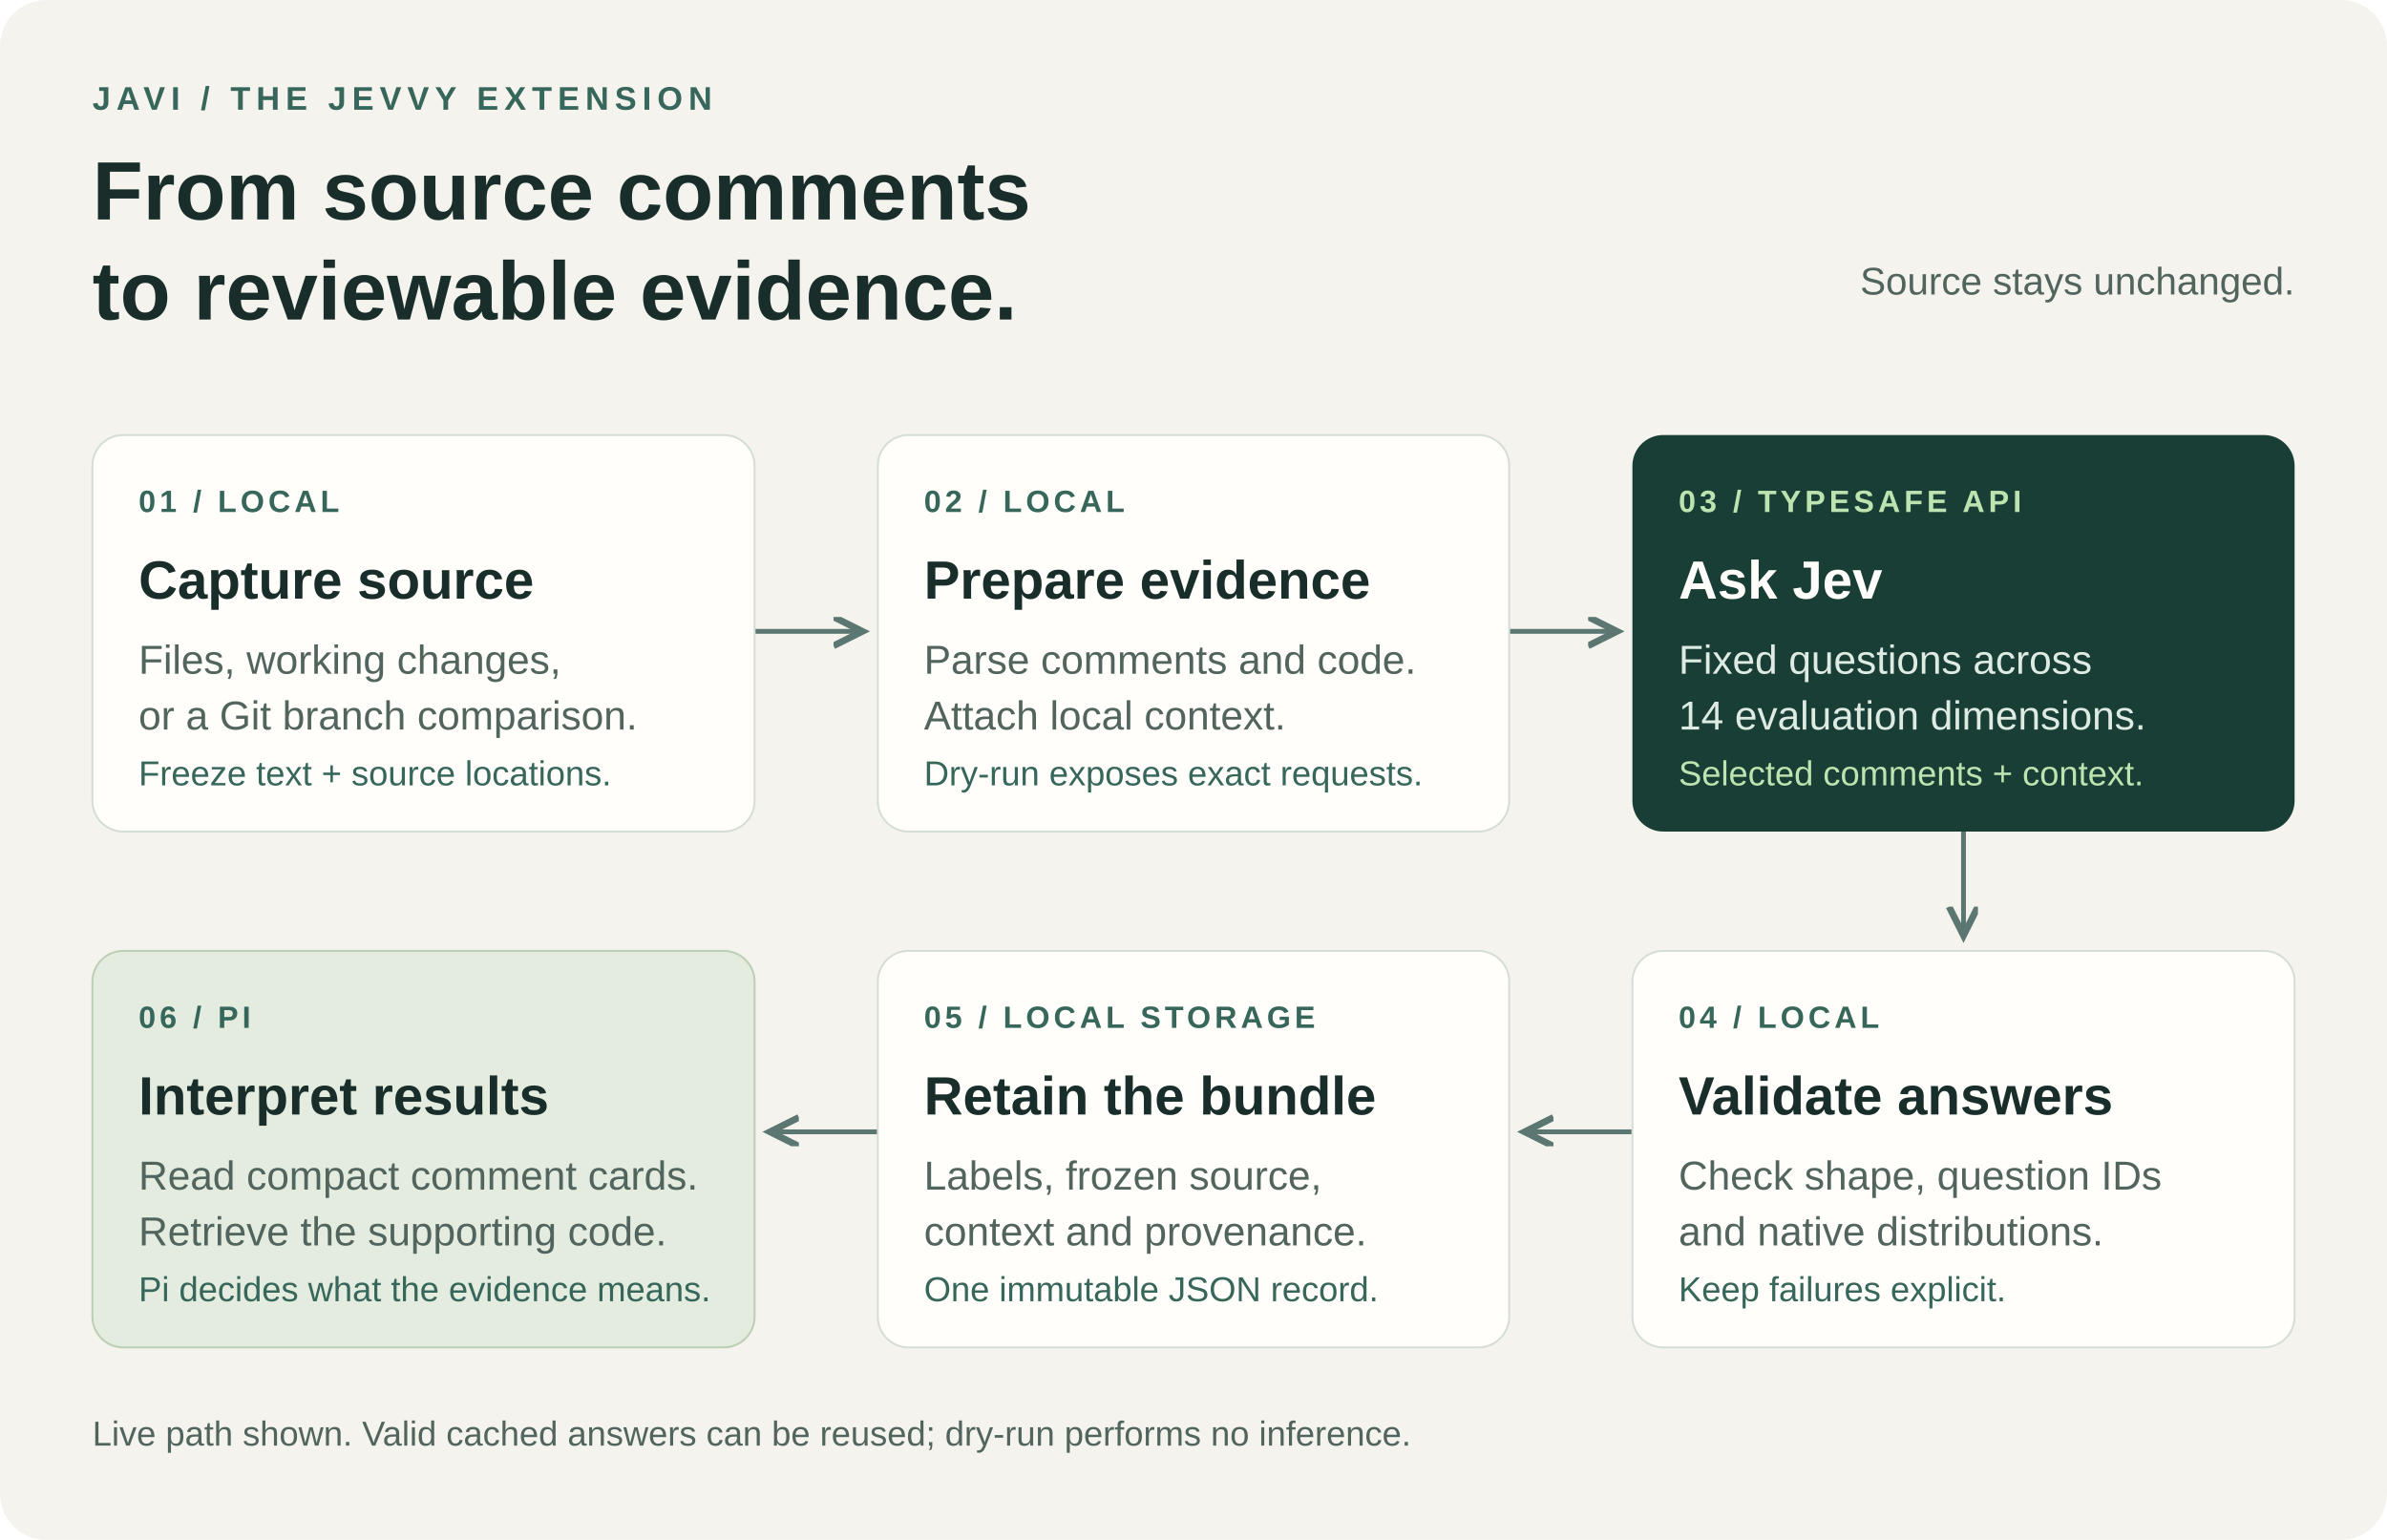
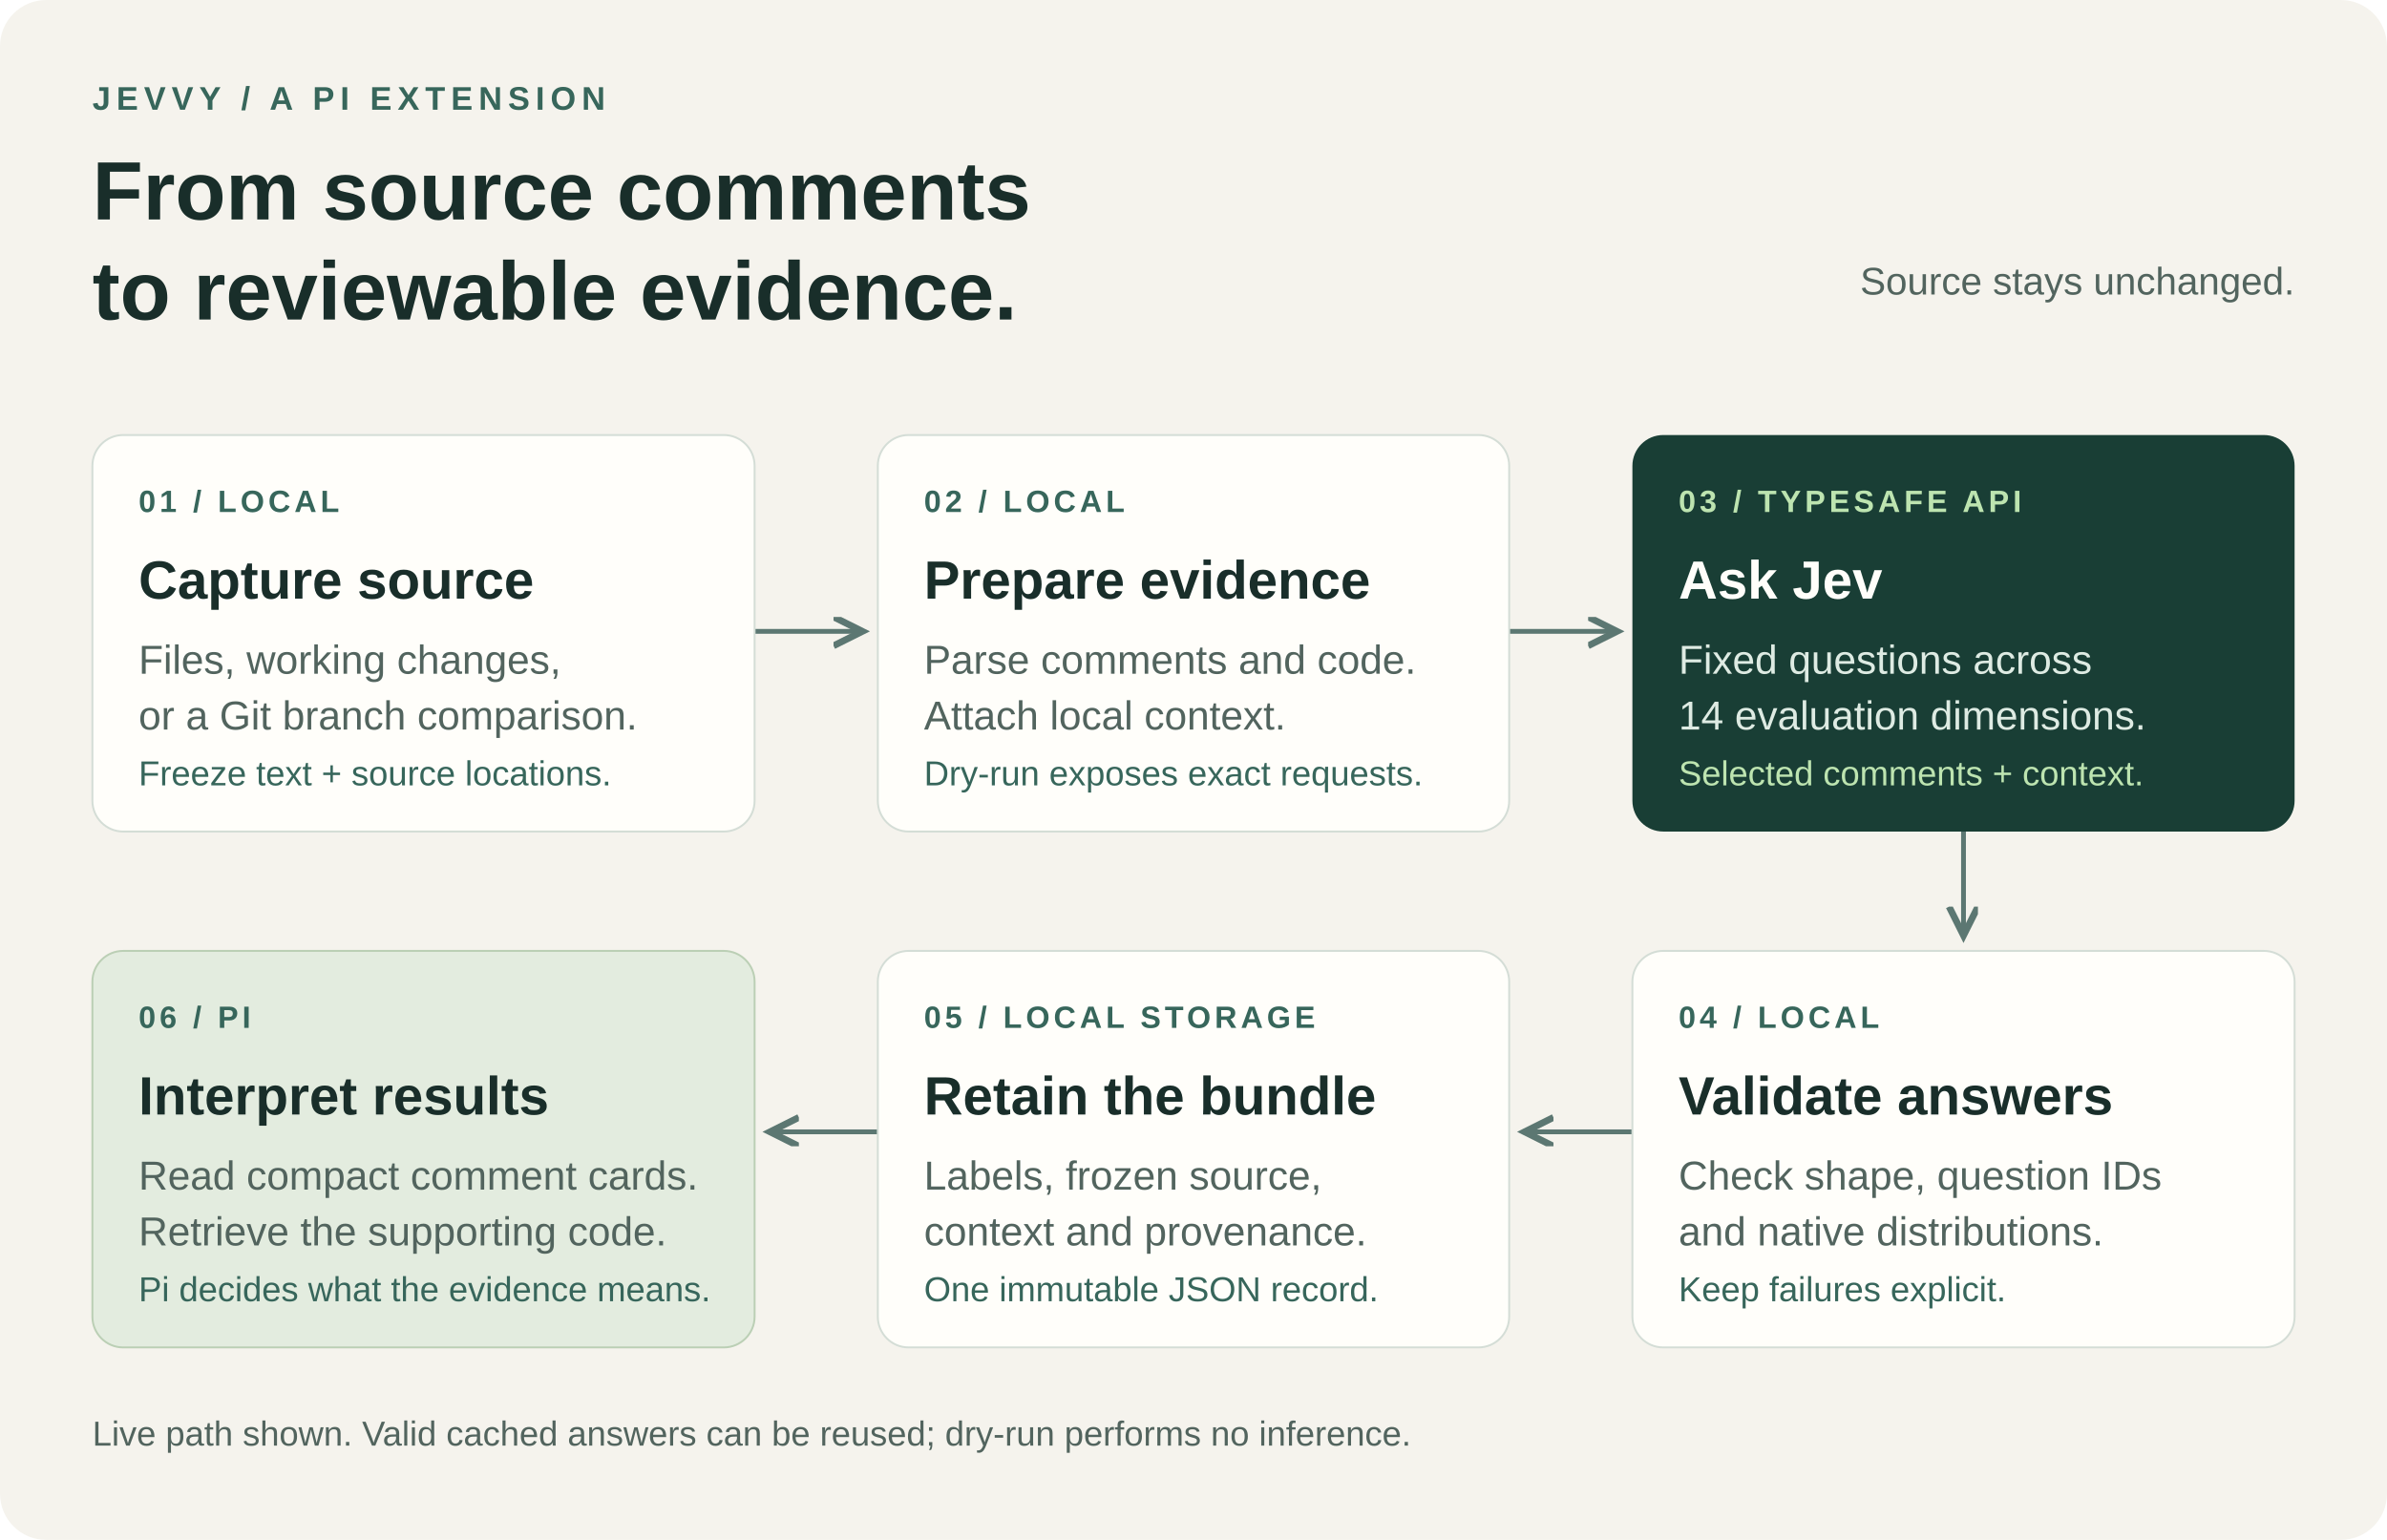
<svg xmlns="http://www.w3.org/2000/svg" width="1240" height="800" viewBox="0 0 1240 800" role="img" aria-labelledby="title desc">
  <defs>
    <marker id="arrow" markerWidth="8" markerHeight="8" refX="6" refY="3" orient="auto">
      <path d="M0 0L6 3L0 6" fill="none" stroke="#5c7772" stroke-width="1.4" />
    </marker>
  </defs>
  <rect width="1240" height="800" rx="24" fill="#f5f3ed" />
  <g font-family="Arial, Helvetica, sans-serif">
-     <text x="48" y="57" font-size="17" font-weight="700" letter-spacing="3" fill="#37665b">JAVI / THE JEVVY EXTENSION</text>
+     <text x="48" y="57" font-size="17" font-weight="700" letter-spacing="3" fill="#37665b">JEVVY / A PI EXTENSION</text>
    <text x="48" y="114" font-size="43" font-weight="700" fill="#192e2a">From source comments</text>
    <text x="48" y="166" font-size="43" font-weight="700" fill="#192e2a">to reviewable evidence.</text>
    <text x="1192" y="153" text-anchor="end" font-size="20" fill="#52645e">Source stays unchanged.</text>
    <g fill="none" stroke="#5c7772" stroke-width="2.5" marker-end="url(#arrow)">
      <path d="M392 328H448" />
      <path d="M784 328H840" />
      <path d="M1020 432V486" />
      <path d="M848 588H792" />
      <path d="M456 588H400" />
    </g>
    <rect x="48" y="226" width="344" height="206" rx="16" fill="#fffefa" stroke="#d4ddd6" />
    <text x="72" y="266" font-size="16" font-weight="700" letter-spacing="2" fill="#37665b">01 / LOCAL</text>
    <text x="72" y="311" font-size="28" font-weight="700" fill="#192e2a">Capture source</text>
    <text x="72" y="350" font-size="21" fill="#52645e">Files, working changes,</text>
    <text x="72" y="379" font-size="21" fill="#52645e">or a Git branch comparison.</text>
    <text x="72" y="408" font-size="18" fill="#37665b">Freeze text + source locations.</text>
    <rect x="456" y="226" width="328" height="206" rx="16" fill="#fffefa" stroke="#d4ddd6" />
    <text x="480" y="266" font-size="16" font-weight="700" letter-spacing="2" fill="#37665b">02 / LOCAL</text>
    <text x="480" y="311" font-size="28" font-weight="700" fill="#192e2a">Prepare evidence</text>
    <text x="480" y="350" font-size="21" fill="#52645e">Parse comments and code.</text>
    <text x="480" y="379" font-size="21" fill="#52645e">Attach local context.</text>
    <text x="480" y="408" font-size="18" fill="#37665b">Dry-run exposes exact requests.</text>
    <rect x="848" y="226" width="344" height="206" rx="16" fill="#193e35" />
    <text x="872" y="266" font-size="16" font-weight="700" letter-spacing="2" fill="#bde4b0">03 / TYPESAFE API</text>
    <text x="872" y="311" font-size="28" font-weight="700" fill="#fffefa">Ask Jev</text>
    <text x="872" y="350" font-size="21" fill="#deebe3">Fixed questions across</text>
    <text x="872" y="379" font-size="21" fill="#deebe3">14 evaluation dimensions.</text>
    <text x="872" y="408" font-size="18" fill="#bde4b0">Selected comments + context.</text>
    <rect x="848" y="494" width="344" height="206" rx="16" fill="#fffefa" stroke="#d4ddd6" />
    <text x="872" y="534" font-size="16" font-weight="700" letter-spacing="2" fill="#37665b">04 / LOCAL</text>
    <text x="872" y="579" font-size="28" font-weight="700" fill="#192e2a">Validate answers</text>
    <text x="872" y="618" font-size="21" fill="#52645e">Check shape, question IDs</text>
    <text x="872" y="647" font-size="21" fill="#52645e">and native distributions.</text>
    <text x="872" y="676" font-size="18" fill="#37665b">Keep failures explicit.</text>
    <rect x="456" y="494" width="328" height="206" rx="16" fill="#fffefa" stroke="#d4ddd6" />
    <text x="480" y="534" font-size="16" font-weight="700" letter-spacing="2" fill="#37665b">05 / LOCAL STORAGE</text>
    <text x="480" y="579" font-size="28" font-weight="700" fill="#192e2a">Retain the bundle</text>
    <text x="480" y="618" font-size="21" fill="#52645e">Labels, frozen source,</text>
    <text x="480" y="647" font-size="21" fill="#52645e">context and provenance.</text>
    <text x="480" y="676" font-size="18" fill="#37665b">One immutable JSON record.</text>
    <rect x="48" y="494" width="344" height="206" rx="16" fill="#e3ecdf" stroke="#bbcfb5" />
    <text x="72" y="534" font-size="16" font-weight="700" letter-spacing="2" fill="#37665b">06 / PI</text>
    <text x="72" y="579" font-size="28" font-weight="700" fill="#192e2a">Interpret results</text>
    <text x="72" y="618" font-size="21" fill="#52645e">Read compact comment cards.</text>
    <text x="72" y="647" font-size="21" fill="#52645e">Retrieve the supporting code.</text>
    <text x="72" y="676" font-size="18" fill="#37665b">Pi decides what the evidence means.</text>
    <text x="48" y="751" font-size="18" fill="#52645e">Live path shown. Valid cached answers can be reused; dry-run performs no inference.</text>
  </g>
</svg>
